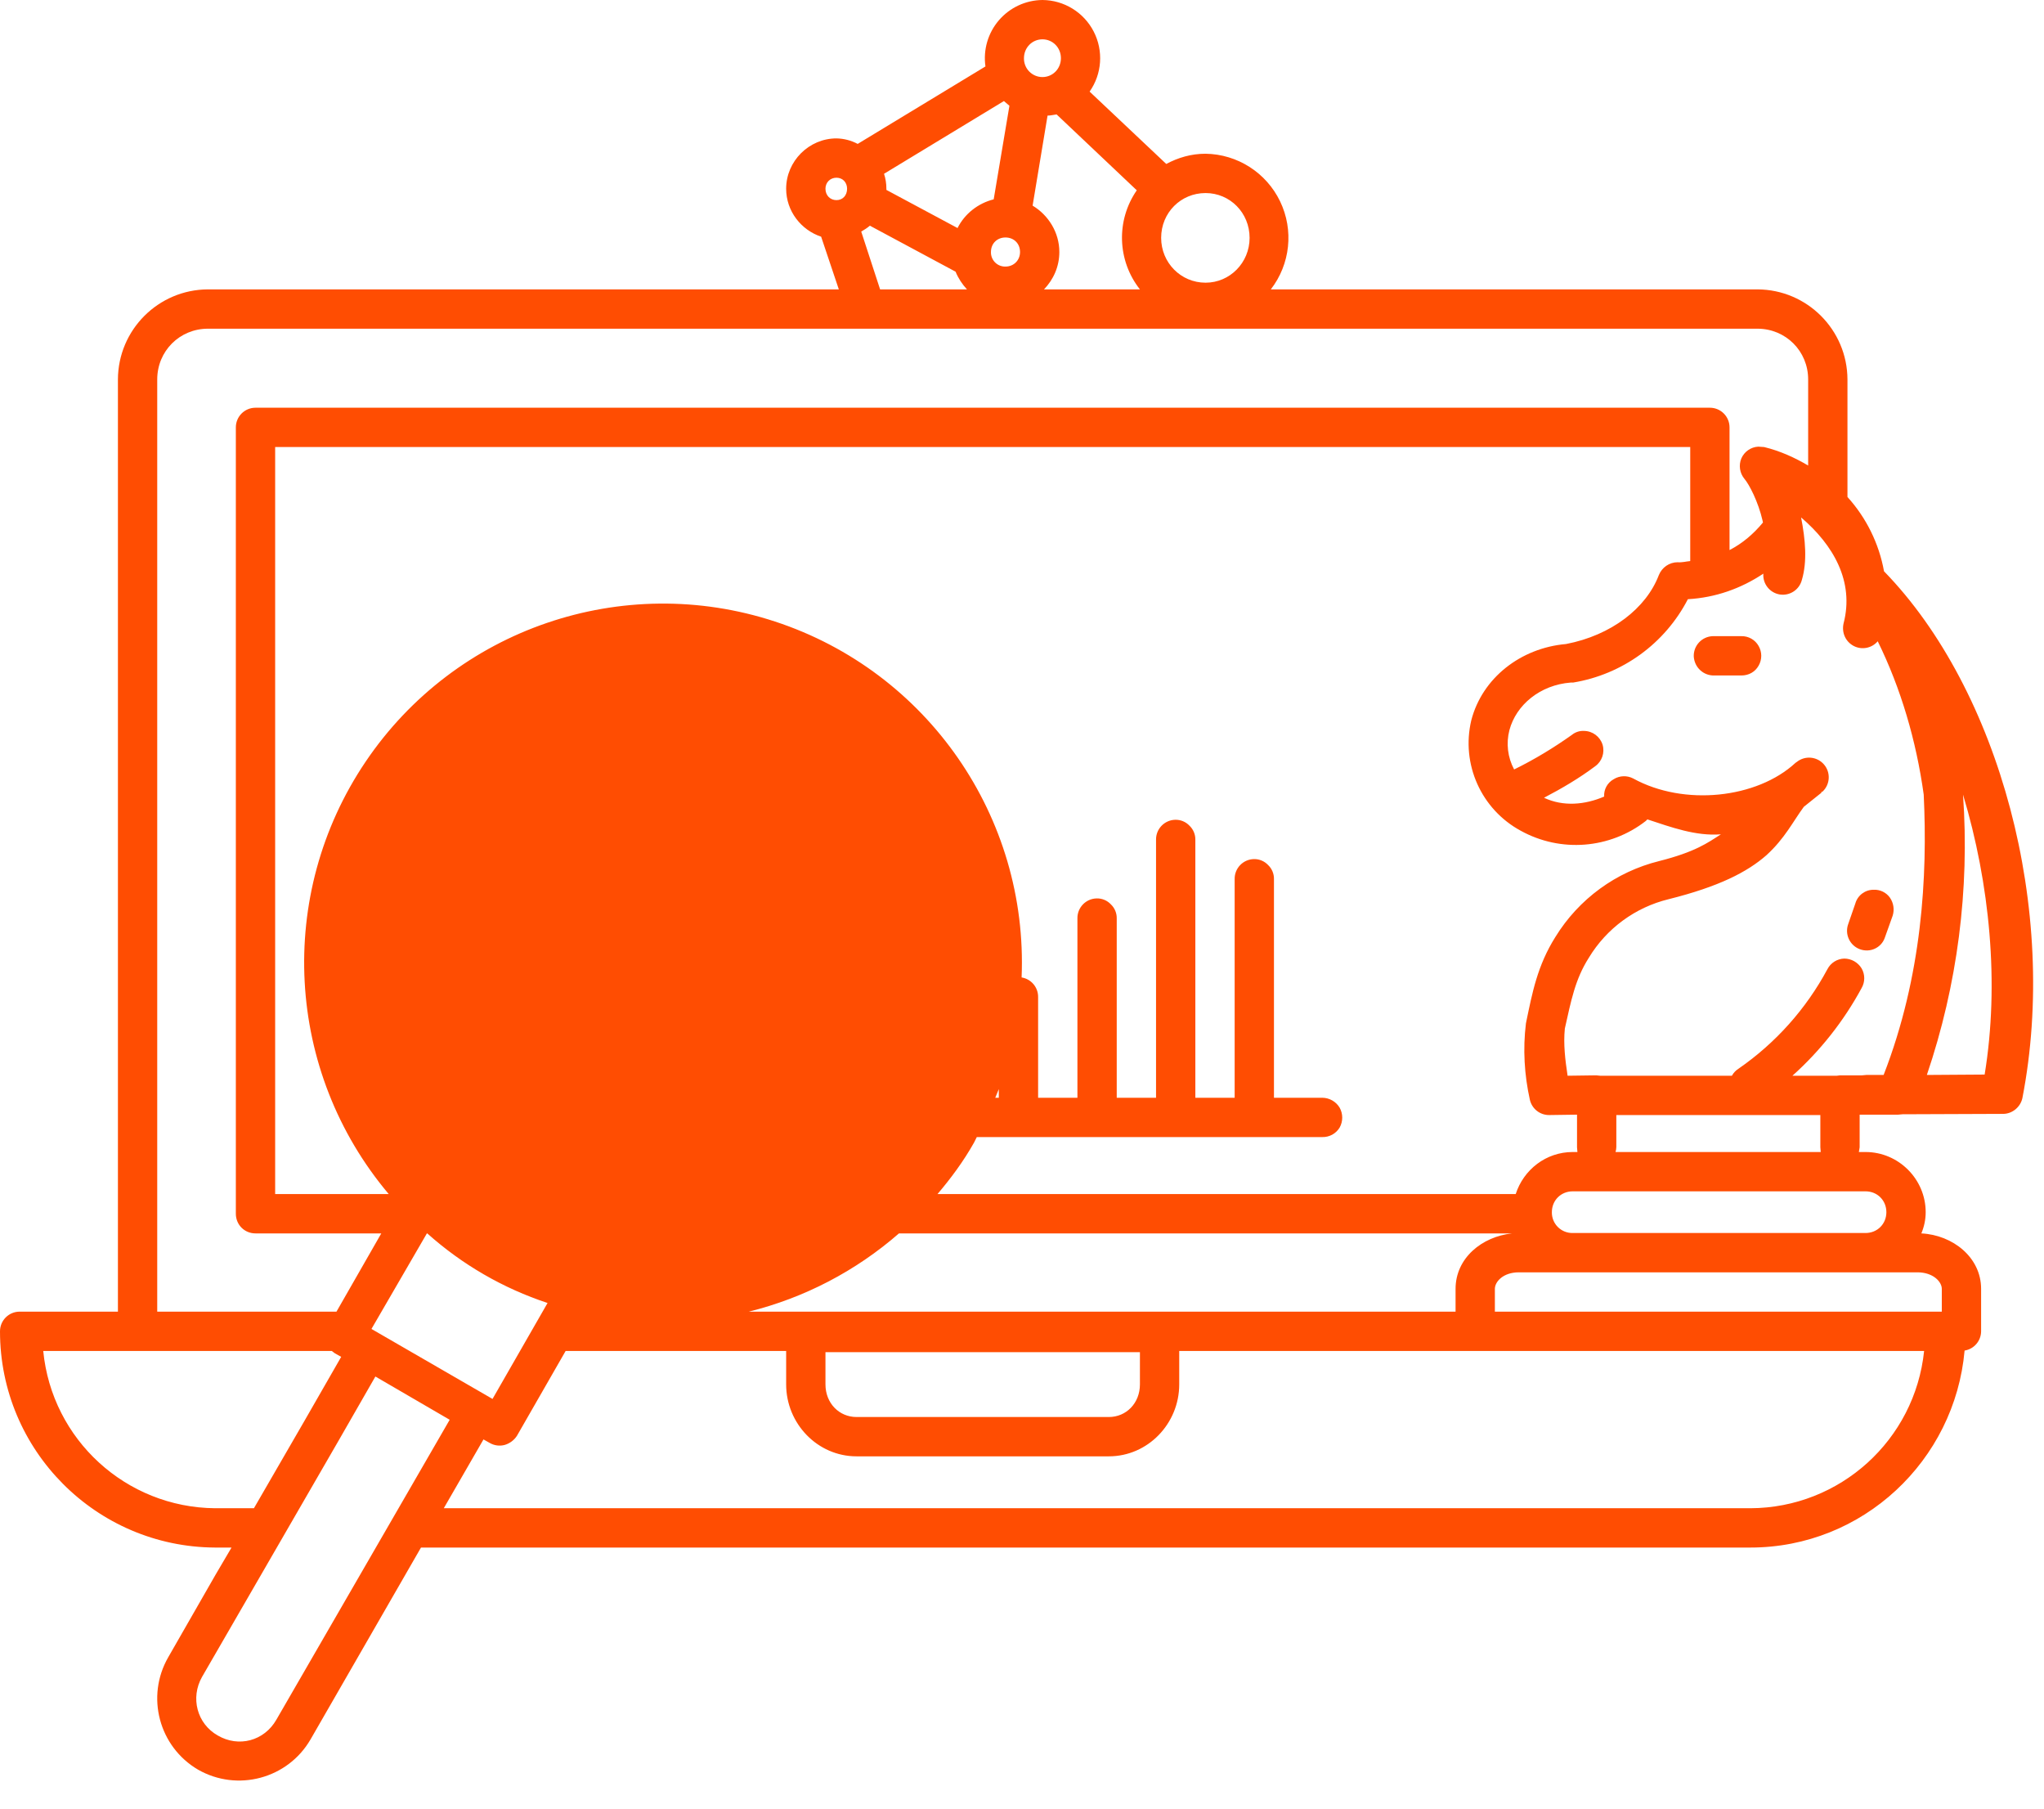
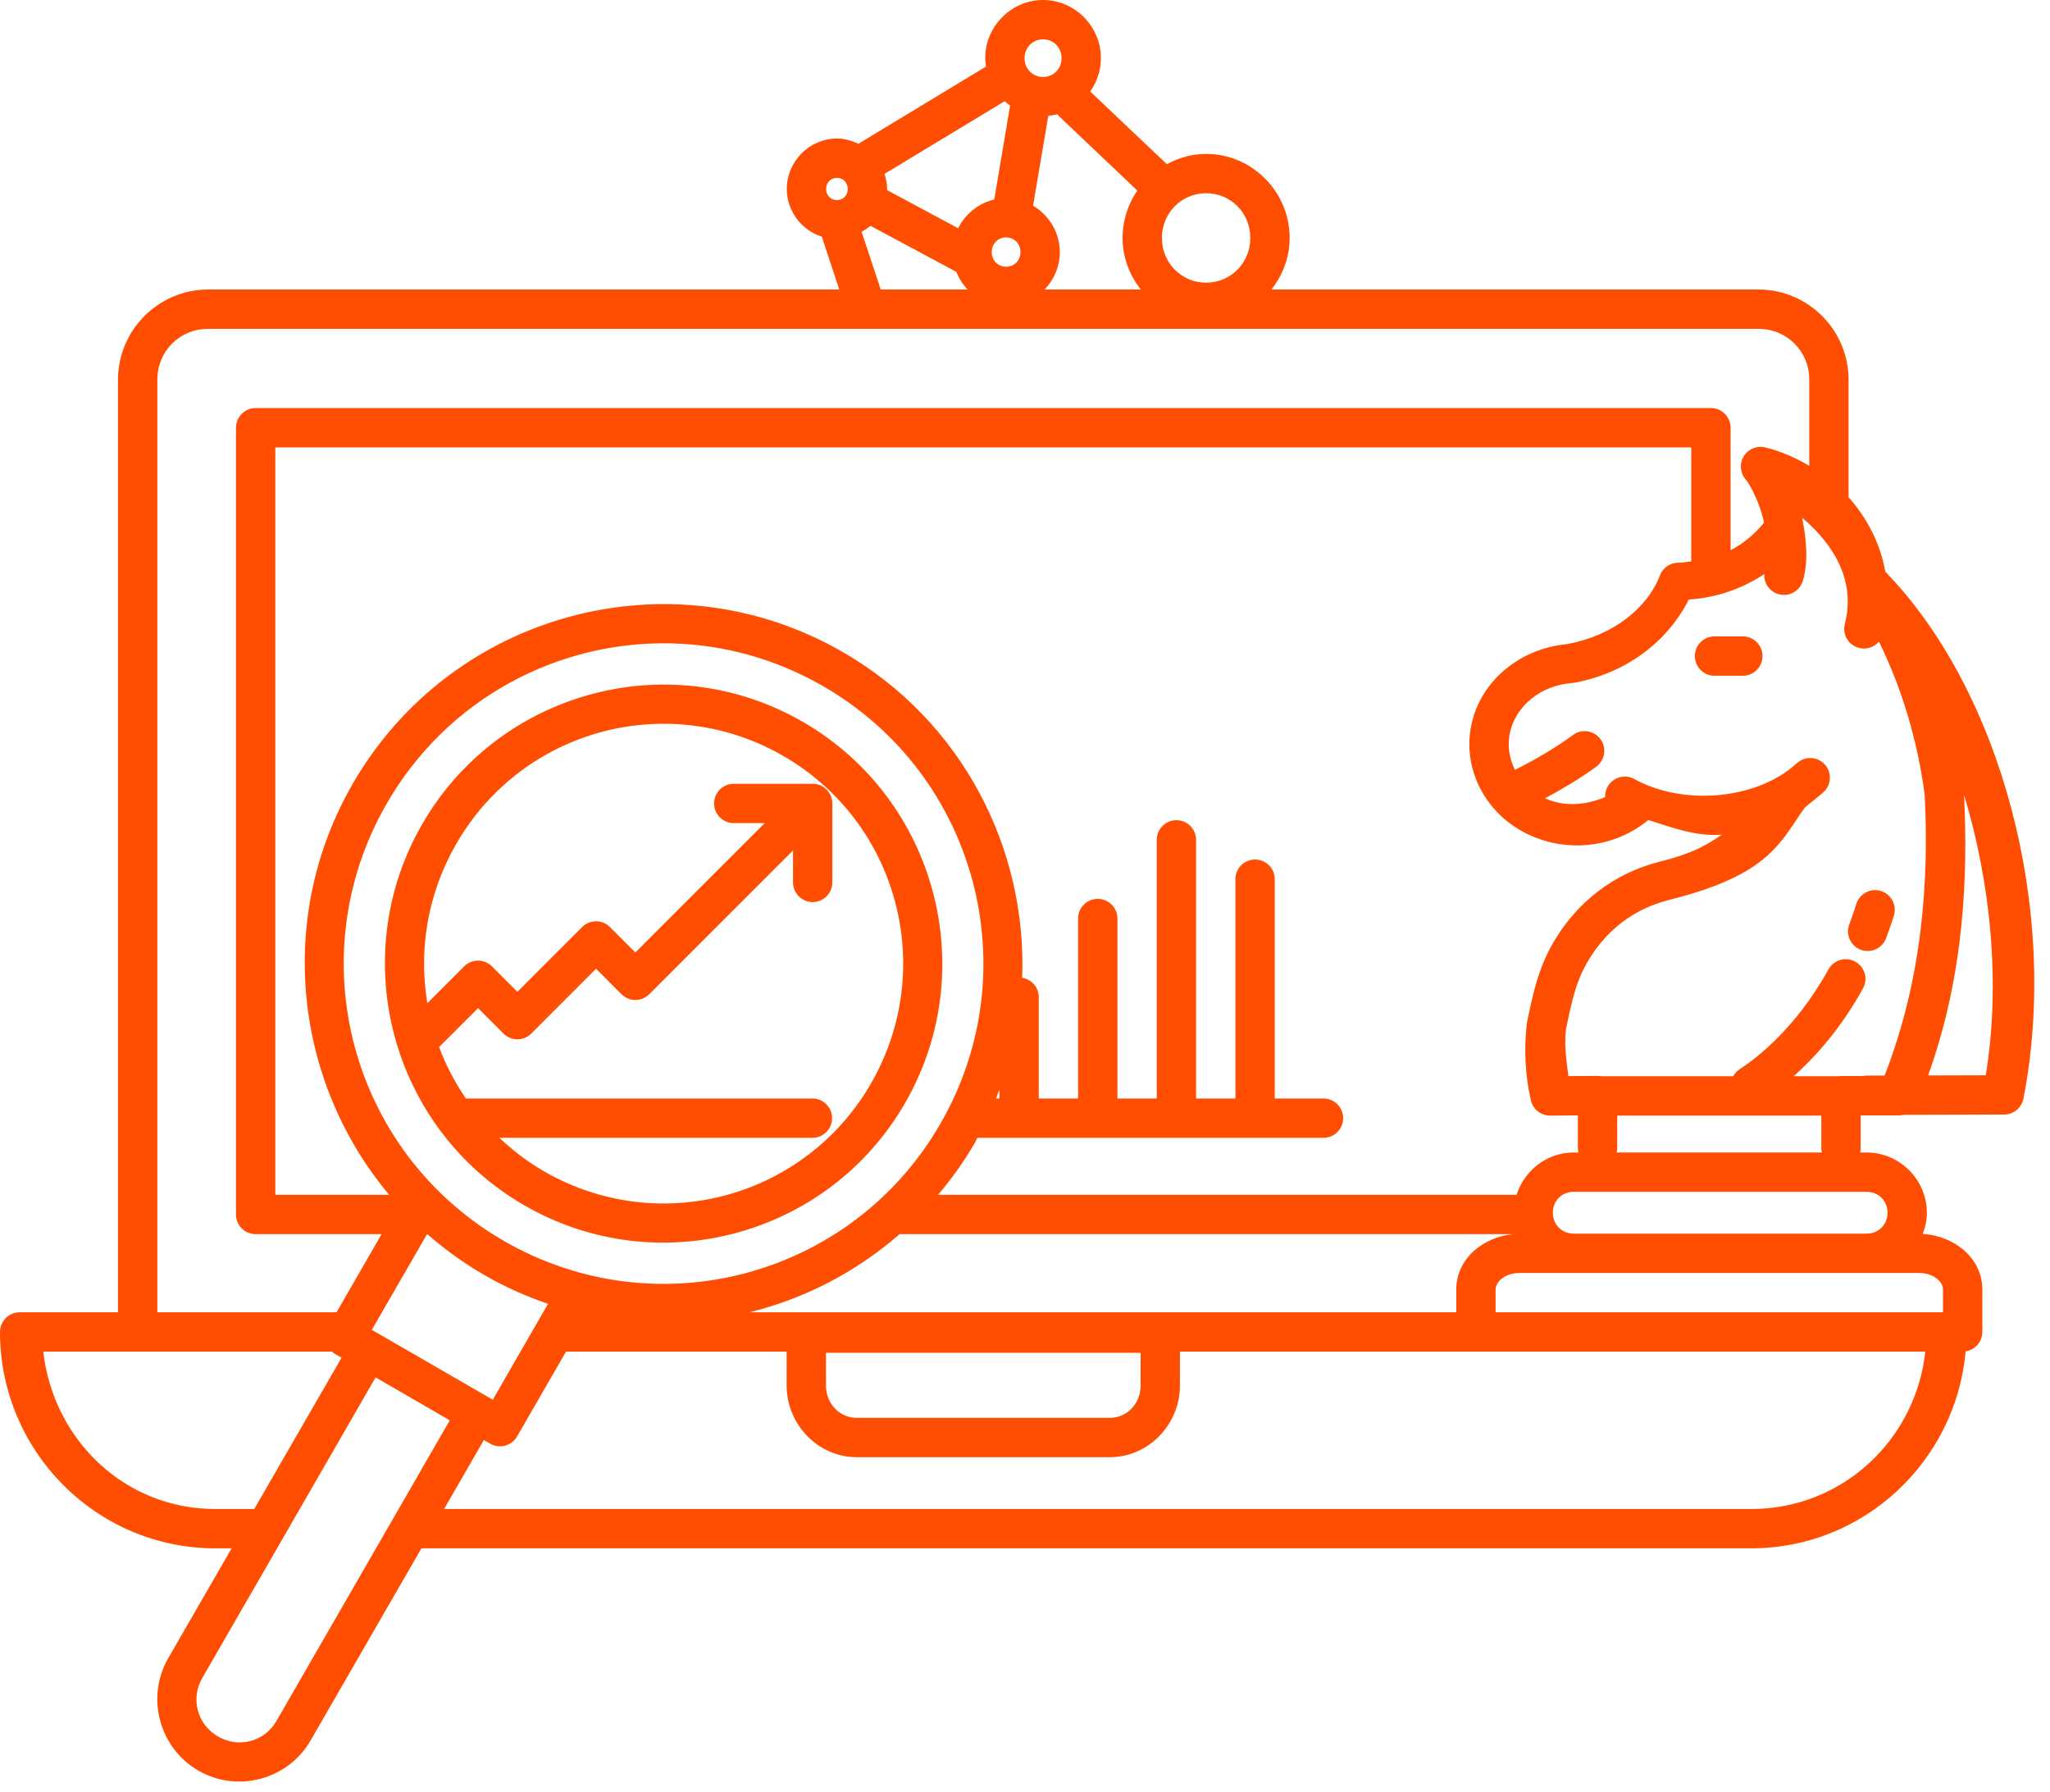
- <svg xmlns="http://www.w3.org/2000/svg" width="52" height="46" viewBox="0 0 52 46">
-   <path fill="#ff4d02" d="M26.52 0a1.48 1.48 0 0 0-1.45 1.69l-3.25 1.97a1.2 1.2 0 0 0-.54-.14c-.7 0-1.28.58-1.28 1.28 0 .57.38 1.05.89 1.22l.45 1.34H5.29A2.3 2.3 0 0 0 3 9.65v23.71H.5a.5.5 0 0 0-.5.5 5.5 5.5 0 0 0 5.47 5.5h.42l-.4.68-1.21 2.11a2.1 2.1 0 0 0 .76 2.86c1 .57 2.28.23 2.86-.77l2.81-4.88h33.82c2.86 0 5.2-2.21 5.45-5.01a.5.5 0 0 0 .42-.49v-1.08c0-.8-.72-1.37-1.52-1.41.07-.17.11-.35.11-.54 0-.84-.69-1.53-1.53-1.53h-.17l.02-.12v-.83h.98l.11-.01 2.56-.01c.23 0 .44-.17.49-.4.93-4.78-.58-10.38-3.52-13.4a3.83 3.83 0 0 0-.93-1.89V9.65a2.3 2.3 0 0 0-2.29-2.29H32.33a2.14 2.14 0 0 0-1.66-3.45c-.37 0-.7.1-1 .26l-1.95-1.84A1.48 1.48 0 0 0 26.52 0zm0 1c.26 0 .47.21.47.48s-.21.48-.47.48a.47.47 0 0 1-.47-.48c0-.27.21-.48.47-.48zm-.98 1.57l.14.12-.4 2.38c-.4.1-.74.37-.92.73l-1.81-.97V4.8c0-.13-.02-.26-.06-.38zm1.34.34l2.04 1.93A2.12 2.12 0 0 0 29 7.36h-2.44c.24-.25.39-.58.39-.95 0-.5-.28-.94-.68-1.18l.38-2.29c.08 0 .15-.02.23-.03zm-5.6 1.61c.16 0 .27.12.27.28 0 .17-.11.29-.27.29-.16 0-.28-.12-.28-.29 0-.16.12-.28.28-.28zm9.39.39c.62 0 1.12.5 1.12 1.14 0 .63-.5 1.14-1.12 1.14-.63 0-1.13-.51-1.13-1.14 0-.64.5-1.14 1.13-1.14zm-8.54.83l2.18 1.17c.07.17.17.32.29.45h-2.21l-.48-1.47c.07-.04.15-.09.22-.15zm3.45.3c.21 0 .37.15.37.37 0 .21-.16.37-.37.37a.36.36 0 0 1-.37-.37c0-.22.16-.37.37-.37zM5.29 8.36h39.42c.72 0 1.29.57 1.29 1.29v2.19c-.34-.2-.71-.37-1.12-.47l-.15-.01a.5.5 0 0 0-.43.3.51.51 0 0 0 .08.52c.12.14.35.58.46 1.06l.01.05c-.24.29-.52.53-.85.7v-3.12a.5.5 0 0 0-.5-.5h-37a.5.5 0 0 0-.5.5v20c0 .28.22.5.5.5h3.2l-1.14 1.99H4V9.65c0-.72.57-1.29 1.29-1.29zM7 11.37h36v2.9c-.11.01-.21.04-.32.03-.21 0-.4.13-.48.33-.32.84-1.21 1.53-2.36 1.75-1.15.1-2.13.86-2.41 1.94a2.53 2.53 0 0 0 1.26 2.81 2.9 2.9 0 0 0 3.18-.25l.04-.04c.61.2 1.23.43 1.87.38-.34.22-.66.45-1.57.68a4.32 4.32 0 0 0-2.64 1.93c-.46.73-.59 1.43-.74 2.15l-.01.05c-.08.65-.04 1.31.1 1.94a.5.5 0 0 0 .49.39l.71-.01v.83l.01.12h-.12c-.68 0-1.25.45-1.45 1.07H23.85c.34-.4.66-.83.93-1.31l.07-.14h8.79a.5.5 0 0 0 .44-.24.52.52 0 0 0 0-.51.52.52 0 0 0-.44-.25h-1.23v-5.56a.48.48 0 0 0-.15-.36.48.48 0 0 0-.36-.15.5.5 0 0 0-.49.51v5.56h-1v-6.56a.48.48 0 0 0-.15-.36.48.48 0 0 0-.36-.15.5.5 0 0 0-.49.51v6.56h-1v-4.56a.48.48 0 0 0-.15-.36.48.48 0 0 0-.36-.15.5.5 0 0 0-.49.51v4.56h-1v-2.56a.5.5 0 0 0-.42-.5 9.13 9.13 0 1 0-16.1 5.51H7zm38.82 1.79c.82.7 1.36 1.63 1.08 2.7-.05.23.05.46.26.57a.5.5 0 0 0 .61-.12c.59 1.2.98 2.53 1.17 3.9.1 2.07-.04 4.61-1.02 7.13h-.44l-.11.01h-.56l-.08.01H45.6a8.3 8.3 0 0 0 1.76-2.23.5.5 0 0 0 0-.5.52.52 0 0 0-.44-.25.5.5 0 0 0-.43.27 7.24 7.24 0 0 1-2.26 2.53.49.49 0 0 0-.17.18h-3.35l-.1-.01-.73.01c-.06-.4-.11-.8-.07-1.2.16-.71.26-1.25.61-1.8a3.28 3.28 0 0 1 2.03-1.49c1.28-.32 2-.69 2.49-1.12.47-.43.67-.85.95-1.23l.45-.36-.01-.01.04-.02a.5.5 0 0 0-.66-.75l-.03.02c-.98.91-2.84 1.11-4.13.4a.5.5 0 0 0-.5.02.47.47 0 0 0-.24.44c-.49.21-1.04.26-1.53.03.46-.24.9-.5 1.3-.8a.5.5 0 0 0 .19-.55.5.5 0 0 0-.47-.35.45.45 0 0 0-.31.1c-.45.32-.94.62-1.47.88a1.38 1.38 0 0 1-.12-1c.17-.64.78-1.15 1.56-1.21h.06a4.02 4.02 0 0 0 2.92-2.12c.7-.04 1.35-.27 1.92-.65a.5.5 0 0 0 .42.53.5.5 0 0 0 .56-.37c.14-.47.09-1.03-.02-1.59zm-2.25 3.02a.5.5 0 0 0-.48.52c.02.28.25.49.53.48h.68c.19 0 .35-.09.44-.25a.5.5 0 0 0 0-.5.49.49 0 0 0-.44-.25H43.57zm-26.48.18a8.13 8.13 0 1 1 0 0zm-.03 1.04a7.1 7.1 0 0 0-3.73 13.24 7.09 7.09 0 1 0 3.73-13.24zm-.03 1a6.08 6.08 0 1 1-4.33 10.52h7.95a.5.5 0 0 0 .44-.24.52.52 0 0 0 0-.51.52.52 0 0 0-.44-.25h-8.8-.01a5.97 5.97 0 0 1-.68-1.3l.99-.99.65.64c.2.2.51.2.71 0l1.64-1.64.65.64c.2.2.51.2.71 0l3.65-3.65v.8a.5.5 0 1 0 1 0v-2a.5.5 0 0 0-.5-.5h-2c-.18 0-.35.1-.44.25a.52.52 0 0 0 0 .51.5.5 0 0 0 .44.24h.78l-3.29 3.29-.64-.64a.5.5 0 0 0-.71 0l-1.65 1.64-.64-.64a.5.5 0 0 0-.71 0l-.93.93a6.09 6.09 0 0 1 6.16-7.1zm32.91 1.81c.68 2.26.93 4.8.55 7.12l-1.47.01a18.2 18.2 0 0 0 .92-7.13zm-2.74 2.77l-.18.52a.5.5 0 0 0 .29.64c.26.1.55-.03.64-.29l.2-.56a.53.53 0 0 0-.07-.46.48.48 0 0 0-.41-.2.48.48 0 0 0-.47.35zM25.41 27.7v.22h-.09l.09-.22zm15.71.66h5.19v.82l.01.12H41.1a.5.5 0 0 0 .02-.13zm-1.11 1.94h7.45c.3 0 .53.23.53.53 0 .3-.23.53-.53.53h-7.45a.52.52 0 0 1-.53-.53c0-.3.23-.53.53-.53zm-29.15 1.07h.01a8.67 8.67 0 0 0 3.06 1.77l-1.4 2.44-3.08-1.78zm12.01 0h15.6c-.77.08-1.44.63-1.44 1.41v.58H19.05a9.17 9.17 0 0 0 3.82-1.99zm15.77.99h10.14c.4 0 .62.24.62.42v.58H38.03v-.58c0-.18.21-.42.61-.42zm-37.54 2h7.34l.08.06.16.09-.93 1.62-1.29 2.23h-.99a4.43 4.43 0 0 1-4.37-4zm13.29 0H20v.85c0 1 .8 1.83 1.79 1.83h6.42c.99 0 1.79-.83 1.79-1.83v-.85h18.95a4.46 4.46 0 0 1-4.42 4H11.29l1.01-1.75.16.09a.5.5 0 0 0 .38.05.56.56 0 0 0 .31-.23zm6.61.03h8v.82c0 .48-.35.83-.79.83h-6.42c-.44 0-.79-.35-.79-.83zm-11.45.62l1.89 1.1-4.41 7.63c-.31.54-.96.71-1.49.4-.53-.3-.7-.96-.4-1.49l1.22-2.11 2.26-3.91z" />
+ <svg xmlns="http://www.w3.org/2000/svg" width="111px" height="97px" viewBox="0 0 111 97" version="1.1">
+   <defs />
+   <g id="Page-1" stroke="none" stroke-width="1" fill="none" fill-rule="evenodd">
+     <g id="Mobile" transform="translate(-649, -2689)" fill="#FF4D02">
+       <path d="M705.478,2689 C703.756,2689 702.346,2690.427 702.346,2692.149 C702.346,2692.304 702.369,2692.452 702.391,2692.602 L695.474,2696.787 C695.119,2696.614 694.736,2696.5 694.318,2696.5 C692.825,2696.5 691.602,2697.741 691.602,2699.232 C691.602,2700.436 692.405,2701.46 693.498,2701.815 L694.443,2704.673 L660.268,2704.673 C657.582,2704.673 655.389,2706.871 655.389,2709.56 L655.389,2760.044 L650.065,2760.044 C649.477,2760.044 649,2760.521 649,2761.109 C649,2767.547 654.209,2772.822 660.655,2772.822 L661.541,2772.822 L660.701,2774.278 L658.109,2778.77 C656.886,2780.891 657.621,2783.631 659.74,2784.856 C661.859,2786.08 664.594,2785.346 665.817,2783.225 L671.819,2772.822 L743.828,2772.822 C749.919,2772.822 754.903,2768.108 755.433,2762.157 C755.951,2762.078 756.334,2761.633 756.336,2761.109 C756.335,2758.575 756.336,2760.511 756.336,2758.813 C756.336,2757.106 754.812,2755.898 753.108,2755.802 C753.246,2755.442 753.333,2755.06 753.333,2754.654 C753.333,2752.865 751.86,2751.393 750.072,2751.393 L749.718,2751.393 C749.738,2751.308 749.748,2751.222 749.747,2751.135 L749.747,2749.384 L751.848,2749.384 C751.928,2749.383 752.007,2749.373 752.085,2749.354 L757.517,2749.338 C758.026,2749.337 758.464,2748.976 758.561,2748.477 C760.55,2738.294 757.346,2726.385 751.083,2719.951 C750.818,2718.454 750.117,2717.066 749.094,2715.92 L749.094,2709.56 C749.094,2706.871 746.902,2704.673 744.215,2704.673 L717.844,2704.673 C718.451,2703.898 718.83,2702.937 718.83,2701.882 C718.83,2699.386 716.798,2697.331 714.308,2697.331 C713.537,2697.331 712.82,2697.543 712.183,2697.889 L708.032,2693.954 C708.394,2693.44 708.61,2692.819 708.61,2692.149 C708.61,2690.427 707.199,2689 705.478,2689 Z M705.478,2691.13 C706.039,2691.13 706.48,2691.569 706.48,2692.149 C706.48,2692.728 706.039,2693.168 705.478,2693.168 C704.917,2693.168 704.475,2692.728 704.475,2692.149 C704.475,2691.569 704.917,2691.13 705.478,2691.13 Z M703.402,2694.478 C703.496,2694.562 703.59,2694.647 703.693,2694.719 L702.836,2699.802 C701.979,2700.001 701.266,2700.584 700.881,2701.358 L697.03,2699.291 C697.03,2699.271 697.034,2699.252 697.034,2699.232 C697.034,2698.947 696.976,2698.673 696.893,2698.413 L703.402,2694.478 Z M706.235,2695.189 L710.581,2699.316 C710.079,2700.049 709.783,2700.932 709.783,2701.882 C709.783,2702.937 710.161,2703.898 710.769,2704.673 L705.561,2704.673 C706.07,2704.144 706.385,2703.43 706.385,2702.647 C706.385,2701.583 705.797,2700.647 704.937,2700.135 L705.761,2695.268 C705.923,2695.253 706.081,2695.229 706.235,2695.189 Z M694.318,2698.629 C694.651,2698.629 694.904,2698.883 694.904,2699.232 C694.904,2699.582 694.651,2699.831 694.318,2699.831 C693.985,2699.831 693.731,2699.582 693.731,2699.232 C693.731,2698.883 693.985,2698.629 694.318,2698.629 Z M714.308,2699.461 C715.638,2699.461 716.7,2700.528 716.7,2701.882 C716.7,2703.236 715.638,2704.303 714.308,2704.303 C712.979,2704.303 711.912,2703.236 711.912,2701.882 C711.912,2700.528 712.979,2699.461 714.308,2699.461 Z M696.131,2701.225 L700.782,2703.716 C700.924,2704.074 701.13,2704.4 701.393,2704.673 L696.689,2704.673 L695.653,2701.549 C695.82,2701.451 695.989,2701.356 696.131,2701.225 Z M703.477,2701.853 C703.914,2701.853 704.255,2702.191 704.255,2702.647 C704.255,2703.104 703.914,2703.442 703.477,2703.442 C703.04,2703.442 702.699,2703.104 702.699,2702.647 C702.699,2702.191 703.04,2701.853 703.477,2701.853 Z M660.268,2706.803 L744.215,2706.803 C745.756,2706.803 746.965,2708.012 746.965,2709.56 L746.965,2714.215 C746.233,2713.791 745.45,2713.431 744.577,2713.221 C744.474,2713.195 744.367,2713.186 744.261,2713.192 C743.858,2713.216 743.503,2713.467 743.345,2713.839 C743.187,2714.211 743.254,2714.64 743.516,2714.947 C743.77,2715.246 744.255,2716.169 744.498,2717.201 C744.506,2717.234 744.503,2717.264 744.511,2717.297 C744.014,2717.914 743.406,2718.423 742.705,2718.786 L742.705,2712.156 C742.705,2711.568 742.229,2711.091 741.64,2711.091 L662.843,2711.091 C662.255,2711.091 661.778,2711.568 661.778,2712.156 L661.778,2754.749 C661.778,2755.337 662.255,2755.814 662.843,2755.814 L669.66,2755.814 L667.223,2760.044 L657.519,2760.044 L657.519,2709.56 C657.519,2708.012 658.727,2706.803 660.268,2706.803 Z M663.908,2713.221 L740.576,2713.221 L740.576,2719.389 C740.345,2719.413 740.121,2719.467 739.885,2719.464 C739.439,2719.46 739.037,2719.733 738.879,2720.151 C738.185,2721.956 736.302,2723.425 733.841,2723.873 C731.396,2724.103 729.314,2725.725 728.721,2728.02 C728.119,2730.351 729.24,2732.784 731.391,2733.989 C733.542,2735.194 736.25,2734.988 738.167,2733.461 C738.195,2733.439 738.221,2733.415 738.246,2733.39 C739.561,2733.813 740.879,2734.303 742.239,2734.185 C741.504,2734.669 740.83,2735.154 738.883,2735.645 C736.369,2736.278 734.474,2737.825 733.272,2739.75 C732.295,2741.297 732.011,2742.797 731.687,2744.326 C731.68,2744.359 731.674,2744.392 731.67,2744.425 C731.508,2745.814 731.582,2747.224 731.891,2748.568 C732.002,2749.056 732.438,2749.401 732.939,2749.396 L734.436,2749.384 L734.436,2751.135 C734.435,2751.221 734.445,2751.308 734.465,2751.393 L734.212,2751.393 C732.762,2751.393 731.535,2752.365 731.117,2753.684 L699.796,2753.684 C700.517,2752.825 701.188,2751.903 701.767,2750.898 C701.825,2750.798 701.866,2750.694 701.921,2750.594 C701.943,2750.596 701.966,2750.597 701.988,2750.598 L707.869,2750.598 L720.647,2750.598 C721.031,2750.604 721.389,2750.402 721.582,2750.07 C721.776,2749.738 721.776,2749.328 721.582,2748.996 C721.389,2748.665 721.031,2748.463 720.647,2748.468 L718.023,2748.468 L718.023,2736.61 C718.026,2736.322 717.913,2736.046 717.71,2735.843 C717.506,2735.64 717.229,2735.528 716.941,2735.532 C716.355,2735.542 715.886,2736.023 715.893,2736.61 L715.893,2748.468 L713.763,2748.468 L713.763,2734.48 C713.767,2734.193 713.654,2733.916 713.45,2733.713 C713.247,2733.51 712.969,2733.398 712.682,2733.403 C712.096,2733.412 711.627,2733.894 711.634,2734.48 L711.634,2748.468 L709.504,2748.468 L709.504,2738.739 C709.508,2738.452 709.395,2738.175 709.191,2737.972 C708.987,2737.769 708.71,2737.658 708.423,2737.662 C707.836,2737.671 707.368,2738.153 707.374,2738.739 L707.374,2748.468 L705.245,2748.468 L705.245,2742.999 C705.251,2742.47 704.869,2742.016 704.346,2741.934 C704.612,2734.948 701.11,2728.044 694.651,2724.31 C685.363,2718.942 673.458,2722.138 668.096,2731.435 C663.898,2738.716 664.961,2747.593 670.072,2753.684 L663.908,2753.684 L663.908,2713.221 Z M746.578,2717.027 C748.338,2718.512 749.485,2720.493 748.89,2722.779 C748.767,2723.261 748.993,2723.764 749.434,2723.991 C749.876,2724.219 750.417,2724.112 750.737,2723.732 C751.994,2726.293 752.832,2729.113 753.216,2732.043 C753.438,2736.44 753.147,2741.848 751.045,2747.225 L750.122,2747.229 C750.039,2747.228 749.957,2747.236 749.876,2747.254 L748.683,2747.254 C748.628,2747.254 748.574,2747.258 748.52,2747.266 L746.12,2747.266 C747.257,2746.244 748.636,2744.749 749.868,2742.52 C750.057,2742.189 750.055,2741.782 749.861,2741.453 C749.668,2741.124 749.314,2740.923 748.932,2740.927 C748.542,2740.93 748.185,2741.145 748,2741.489 C746.187,2744.77 743.945,2746.403 743.204,2746.879 C743.053,2746.976 742.929,2747.109 742.843,2747.266 L735.697,2747.266 C735.629,2747.253 735.561,2747.246 735.493,2747.246 L733.925,2747.258 C733.806,2746.418 733.695,2745.566 733.791,2744.712 C734.114,2743.192 734.336,2742.051 735.073,2740.886 C735.074,2740.883 735.075,2740.88 735.077,2740.877 C736.025,2739.358 737.428,2738.209 739.403,2737.712 C742.136,2737.024 743.674,2736.242 744.706,2735.312 C745.705,2734.411 746.131,2733.515 746.74,2732.704 L747.693,2731.926 L747.676,2731.909 C747.693,2731.892 747.725,2731.897 747.742,2731.88 C748.162,2731.489 748.196,2730.835 747.82,2730.402 C747.443,2729.969 746.79,2729.913 746.345,2730.275 L746.282,2730.325 C744.206,2732.248 740.226,2732.68 737.489,2731.173 C737.152,2730.988 736.742,2730.999 736.416,2731.202 C736.089,2731.404 735.897,2731.767 735.913,2732.151 C734.873,2732.592 733.694,2732.694 732.66,2732.217 C733.631,2731.695 734.565,2731.14 735.418,2730.516 C735.793,2730.251 735.956,2729.775 735.821,2729.335 C735.687,2728.896 735.286,2728.592 734.827,2728.582 C734.587,2728.577 734.353,2728.653 734.162,2728.798 C733.213,2729.492 732.157,2730.115 731.03,2730.678 C730.7,2730.024 730.595,2729.285 730.784,2728.553 C731.14,2727.175 732.447,2726.104 734.112,2725.978 C734.149,2725.976 734.187,2725.972 734.224,2725.966 C737.046,2725.451 739.288,2723.746 740.443,2721.457 C741.928,2721.364 743.331,2720.874 744.531,2720.08 C744.499,2720.626 744.885,2721.107 745.425,2721.194 C745.965,2721.281 746.483,2720.945 746.624,2720.417 C746.917,2719.416 746.822,2718.227 746.578,2717.027 Z M741.782,2723.453 C741.194,2723.483 740.741,2723.984 740.771,2724.572 C740.801,2725.16 741.302,2725.613 741.89,2725.583 L743.354,2725.583 C743.738,2725.588 744.095,2725.387 744.289,2725.055 C744.483,2724.723 744.483,2724.313 744.289,2723.981 C744.095,2723.649 743.738,2723.448 743.354,2723.453 L741.89,2723.453 C741.854,2723.451 741.818,2723.451 741.782,2723.453 Z M685.391,2723.832 C688.182,2723.905 690.995,2724.659 693.586,2726.157 C701.876,2730.949 704.707,2741.532 699.921,2749.833 C695.134,2758.133 684.568,2760.968 676.278,2756.176 C667.988,2751.384 665.152,2740.805 669.939,2732.504 C673.23,2726.798 679.253,2723.67 685.391,2723.832 Z M685.342,2726.065 C679.988,2725.93 674.721,2728.654 671.861,2733.615 C667.7,2740.83 670.176,2750.084 677.384,2754.25 C684.592,2758.416 693.842,2755.938 698.003,2748.722 C702.164,2741.507 699.687,2732.249 692.479,2728.083 C690.227,2726.781 687.775,2726.127 685.342,2726.065 Z M685.275,2728.187 C687.364,2728.242 689.474,2728.803 691.414,2729.925 C697.625,2733.515 699.747,2741.438 696.16,2747.657 C692.574,2753.876 684.66,2755.998 678.449,2752.407 C677.556,2751.891 676.756,2751.276 676.037,2750.598 L692.974,2750.598 C693.358,2750.604 693.715,2750.402 693.909,2750.07 C694.103,2749.738 694.103,2749.328 693.909,2748.996 C693.715,2748.665 693.358,2748.463 692.974,2748.468 L674.232,2748.468 C674.229,2748.468 674.226,2748.468 674.223,2748.468 C673.629,2747.596 673.139,2746.665 672.776,2745.686 L674.885,2743.577 L676.261,2744.954 C676.677,2745.369 677.351,2745.369 677.767,2744.954 L681.274,2741.447 L682.65,2742.824 C683.066,2743.24 683.74,2743.24 684.156,2742.824 L691.939,2735.042 L691.939,2736.755 C691.933,2737.139 692.135,2737.496 692.467,2737.69 C692.798,2737.884 693.209,2737.884 693.54,2737.69 C693.872,2737.496 694.074,2737.139 694.068,2736.755 L694.068,2732.496 C694.068,2731.908 693.591,2731.431 693.003,2731.431 L688.744,2731.431 C688.36,2731.426 688.003,2731.627 687.809,2731.959 C687.616,2732.291 687.616,2732.701 687.809,2733.033 C688.003,2733.364 688.36,2733.566 688.744,2733.561 L690.408,2733.561 L683.403,2740.565 L682.026,2739.189 C681.611,2738.773 680.937,2738.773 680.521,2739.189 L677.014,2742.695 L675.637,2741.318 C675.222,2740.903 674.548,2740.903 674.132,2741.318 L672.139,2743.311 C671.66,2740.445 672.139,2737.399 673.707,2734.68 C676.173,2730.404 680.679,2728.065 685.275,2728.187 Z M755.346,2732.03 C756.805,2736.86 757.327,2742.267 756.523,2747.212 L753.399,2747.221 C755.372,2741.74 755.558,2736.358 755.346,2732.03 Z M750.517,2737.188 C750.051,2737.194 749.643,2737.502 749.51,2737.949 C749.392,2738.327 749.264,2738.693 749.132,2739.043 C748.924,2739.593 749.201,2740.208 749.751,2740.416 C750.302,2740.624 750.916,2740.346 751.124,2739.796 C751.271,2739.408 751.409,2739.007 751.54,2738.59 C751.649,2738.263 751.593,2737.903 751.39,2737.625 C751.187,2737.346 750.861,2737.184 750.517,2737.188 L750.517,2737.188 Z M703.115,2747.99 L703.115,2748.468 L702.928,2748.468 C702.992,2748.31 703.055,2748.15 703.115,2747.99 Z M736.566,2749.396 L747.618,2749.396 L747.618,2751.139 C747.617,2751.224 747.627,2751.309 747.647,2751.393 L736.537,2751.393 C736.557,2751.307 736.567,2751.219 736.566,2751.131 L736.566,2749.396 Z M734.212,2753.522 L750.072,2753.522 C750.717,2753.522 751.203,2754.008 751.203,2754.654 C751.203,2755.299 750.717,2755.785 750.072,2755.785 L734.212,2755.785 C733.566,2755.785 733.08,2755.299 733.08,2754.654 C733.08,2754.008 733.566,2753.522 734.212,2753.522 Z M672.123,2755.814 L672.139,2755.814 C673.074,2756.632 674.098,2757.374 675.213,2758.019 C676.334,2758.667 677.493,2759.184 678.674,2759.587 L675.683,2764.778 L669.132,2760.993 L672.123,2755.814 Z M697.708,2755.814 L730.938,2755.814 C729.292,2755.968 727.852,2757.154 727.852,2758.813 L727.852,2759.146 C727.852,2759.147 727.852,2759.149 727.852,2759.15 C727.853,2759.463 727.852,2759.733 727.852,2760.044 L689.58,2760.044 C692.556,2759.31 695.349,2757.874 697.708,2755.814 Z M731.296,2757.915 L752.892,2757.915 C753.741,2757.915 754.206,2758.418 754.206,2758.813 C754.206,2759.723 754.206,2759.974 754.206,2760.044 L752.892,2760.044 L752.068,2760.044 L729.981,2760.044 C729.981,2759.731 729.982,2759.463 729.981,2759.146 L729.981,2758.813 C729.981,2758.418 730.446,2757.915 731.296,2757.915 Z M651.342,2762.174 L666.973,2762.174 C667.027,2762.223 667.085,2762.266 667.148,2762.303 L667.493,2762.503 L665.513,2765.934 L662.768,2770.693 L660.655,2770.693 C655.743,2770.693 651.888,2766.942 651.342,2762.174 Z M679.647,2762.174 L691.593,2762.174 L691.593,2763.996 C691.593,2766.116 693.288,2767.889 695.395,2767.889 L709.088,2767.889 C711.195,2767.889 712.89,2766.116 712.89,2763.996 L712.89,2762.174 L752.068,2762.174 L752.892,2762.174 L753.25,2762.174 C752.72,2766.96 748.753,2770.693 743.828,2770.693 L673.046,2770.693 L675.201,2766.957 L675.542,2767.157 C675.787,2767.299 676.078,2767.337 676.351,2767.263 C676.624,2767.19 676.857,2767.011 676.998,2766.766 L679.647,2762.174 Z M693.723,2762.236 L710.76,2762.236 L710.76,2763.996 C710.76,2765.008 710.015,2765.759 709.088,2765.759 L695.395,2765.759 C694.468,2765.759 693.723,2765.008 693.723,2763.996 L693.723,2762.236 Z M669.336,2763.567 L673.354,2765.893 L663.974,2782.16 C663.322,2783.291 661.934,2783.661 660.805,2783.009 C659.676,2782.356 659.304,2780.966 659.956,2779.835 L662.548,2775.343 L667.36,2766.999 L669.336,2763.567 Z" id="Shape" />
+     </g>
+   </g>
</svg>
